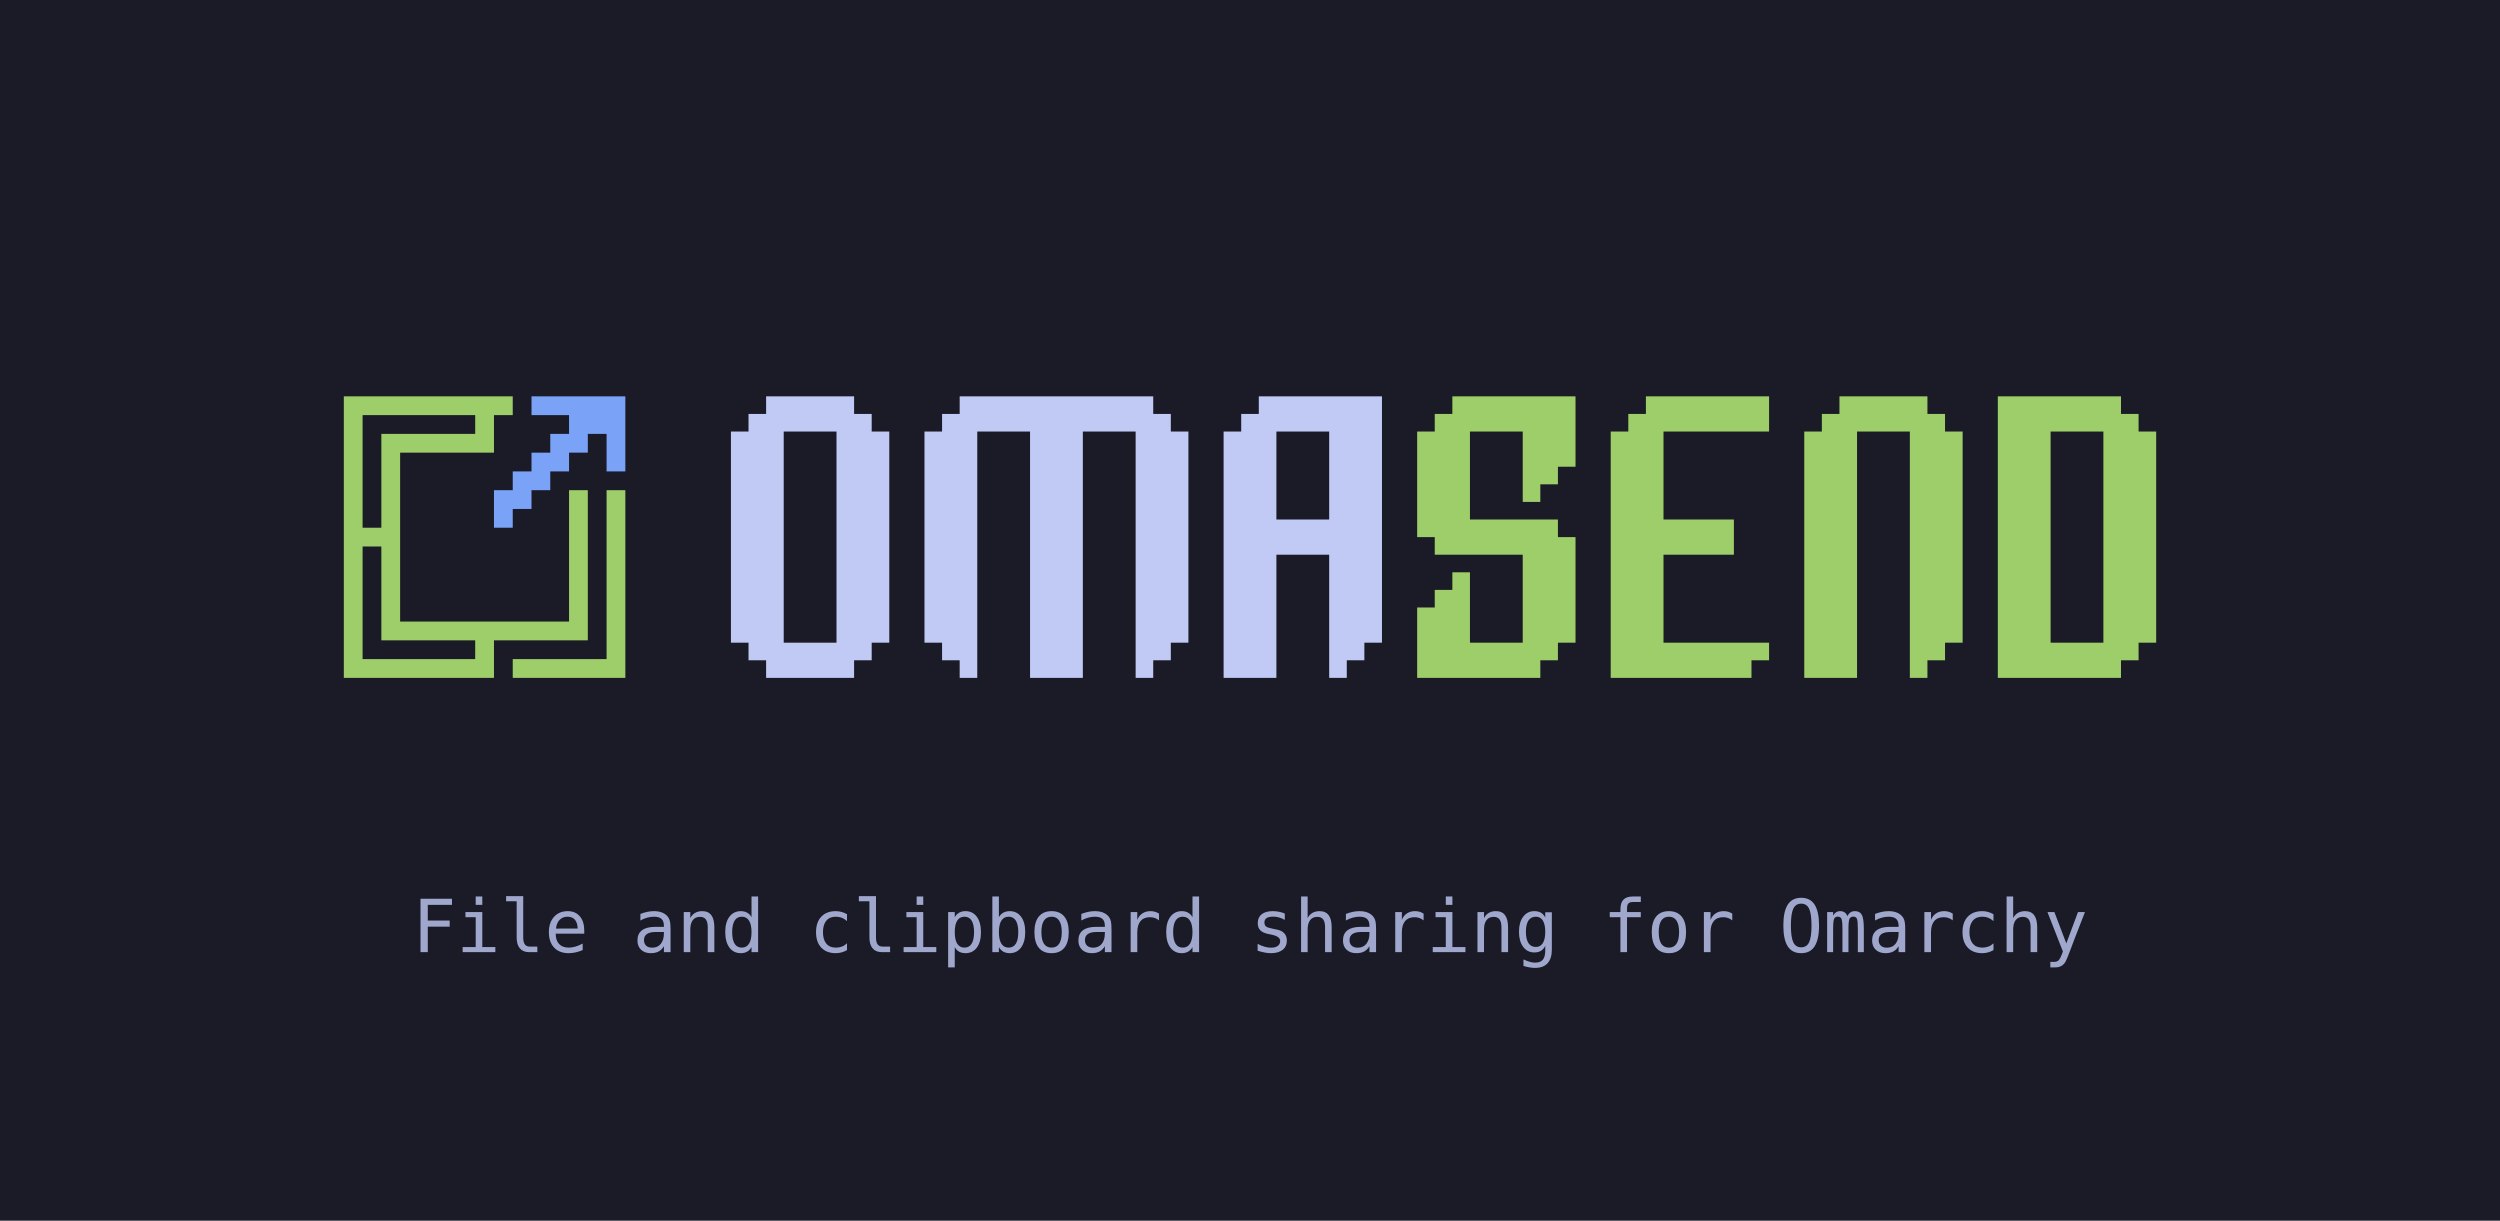
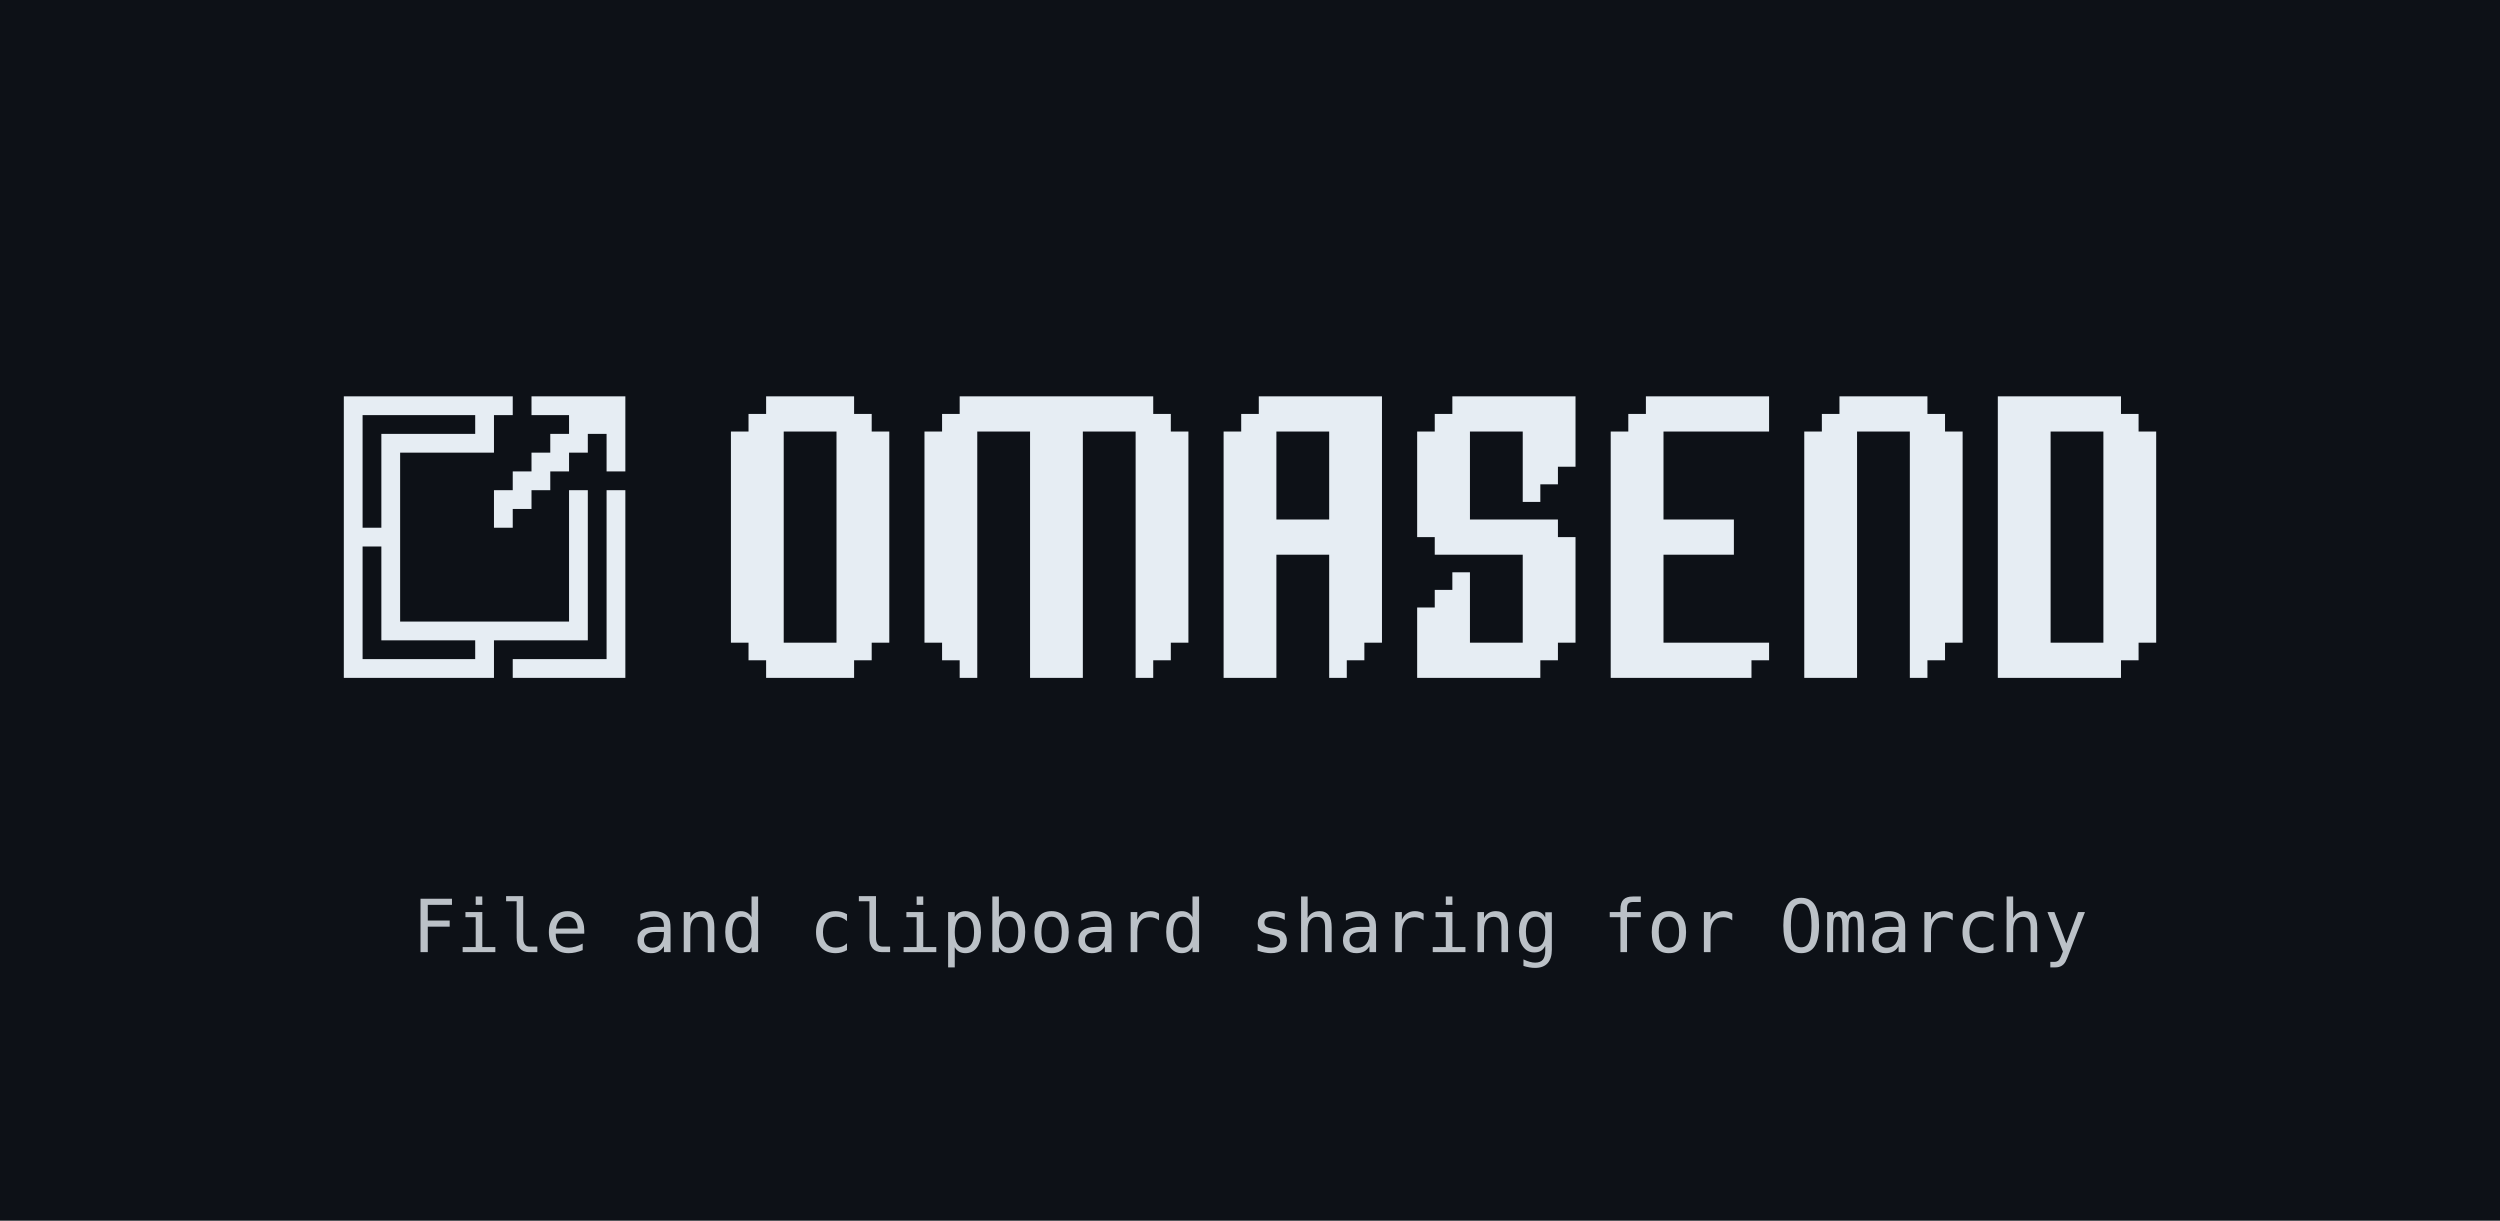
<svg xmlns="http://www.w3.org/2000/svg" viewBox="0 0 1024 500" width="1024" height="500">
-   <rect width="1024" height="500" fill="#1a1b26" />
+   <rect width="1024" height="500" fill="#0d1117" />
  <svg x="112" y="120" width="800" height="200" viewBox="-60 -60 1665 360">
    <g transform="scale(0.8)">
-       <path fill="#9ece6a" d="M0 0h180v20h-180zM0 20h20v20h-20zM140 20h20v20h-20zM0 40h20v20h-20zM40 40h120v20h-120zM0 60h20v20h-20zM40 60h20v20h-20zM0 80h20v20h-20zM40 80h20v20h-20zM0 100h20v20h-20zM40 100h20v20h-20zM240 100h20v20h-20zM280 100h20v20h-20zM0 120h20v20h-20zM40 120h20v20h-20zM240 120h20v20h-20zM280 120h20v20h-20zM0 140h60v20h-60zM240 140h20v20h-20zM280 140h20v20h-20zM0 160h20v20h-20zM40 160h20v20h-20zM240 160h20v20h-20zM280 160h20v20h-20zM0 180h20v20h-20zM40 180h20v20h-20zM240 180h20v20h-20zM280 180h20v20h-20zM0 200h20v20h-20zM40 200h20v20h-20zM240 200h20v20h-20zM280 200h20v20h-20zM0 220h20v20h-20zM40 220h20v20h-20zM240 220h20v20h-20zM280 220h20v20h-20zM0 240h20v20h-20zM40 240h220v20h-220zM280 240h20v20h-20zM0 260h20v20h-20zM140 260h20v20h-20zM280 260h20v20h-20zM0 280h160v20h-160zM180 280h120v20h-120z" />
-       <path fill="#7aa2f7" d="M200 0h100v20h-100zM240 20h60v20h-60zM220 40h40v20h-40zM280 40h20v20h-20zM200 60h40v20h-40zM280 60h20v20h-20zM180 80h40v20h-40zM160 100h40v20h-40zM160 120h20v20h-20z" />
+       <path fill="#e6edf3" d="M0 0h180v20h-180zM0 20h20v20h-20zM140 20h20v20h-20zM0 40h20v20h-20zM40 40h120v20h-120zM0 60h20v20h-20zM40 60h20v20h-20zM0 80h20v20h-20zM40 80h20v20h-20zM0 100h20v20h-20zM40 100h20v20h-20zM240 100h20v20h-20zM280 100h20v20h-20zM0 120h20v20h-20zM40 120h20v20h-20zM240 120h20v20h-20zM280 120h20v20h-20zM0 140h60v20h-60zM240 140h20v20h-20zM280 140h20v20h-20zM0 160h20v20h-20zM40 160h20v20h-20zM240 160h20v20h-20zM280 160h20v20h-20zM0 180h20v20h-20zM40 180h20v20h-20zM240 180h20v20h-20zM280 180h20v20h-20zM0 200h20v20h-20zM40 200h20v20h-20zM240 200h20v20h-20zM280 200h20v20h-20zM0 220h20v20h-20zM40 220h20v20h-20zM240 220h20v20h-20zM280 220h20v20h-20zM0 240h20v20h-20zM40 240h220v20h-220zM280 240h20v20h-20zM0 260h20v20h-20zM140 260h20v20h-20zM280 260h20v20h-20zM0 280h160v20h-160zM180 280h120v20h-120z" />
+       <path fill="#e6edf3" d="M200 0h100v20h-100zM240 20h60v20h-60zM220 40h40v20h-40zM280 40h20v20h-20zM200 60h40v20h-40zM280 60h20v20h-20zM180 80h40v20h-40zM160 100h40v20h-40zM160 120h20v20h-20z" />
    </g>
-     <path fill="#c0caf5" d="M360 0h75v15h-75zM345 15h105v15h-105zM330 30h45v15h-45zM420 30h45v15h-45zM330 45h45v15h-45zM420 45h45v15h-45zM330 60h45v15h-45zM420 60h45v15h-45zM330 75h45v15h-45zM420 75h45v15h-45zM330 90h45v15h-45zM420 90h45v15h-45zM330 105h45v15h-45zM420 105h45v15h-45zM330 120h45v15h-45zM420 120h45v15h-45zM330 135h45v15h-45zM420 135h45v15h-45zM330 150h45v15h-45zM420 150h45v15h-45zM330 165h45v15h-45zM420 165h45v15h-45zM330 180h45v15h-45zM420 180h45v15h-45zM330 195h45v15h-45zM420 195h45v15h-45zM345 210h105v15h-105zM360 225h75v15h-75z" />
-     <path fill="#c0caf5" d="M525 0h165v15h-165zM510 15h195v15h-195zM495 30h45v15h-45zM585 30h45v15h-45zM675 30h45v15h-45zM495 45h45v15h-45zM585 45h45v15h-45zM675 45h45v15h-45zM495 60h45v15h-45zM585 60h45v15h-45zM675 60h45v15h-45zM495 75h45v15h-45zM585 75h45v15h-45zM675 75h45v15h-45zM495 90h45v15h-45zM585 90h45v15h-45zM675 90h45v15h-45zM495 105h45v15h-45zM585 105h45v15h-45zM675 105h45v15h-45zM495 120h45v15h-45zM585 120h45v15h-45zM675 120h45v15h-45zM495 135h45v15h-45zM585 135h45v15h-45zM675 135h45v15h-45zM495 150h45v15h-45zM585 150h45v15h-45zM675 150h45v15h-45zM495 165h45v15h-45zM585 165h45v15h-45zM675 165h45v15h-45zM495 180h45v15h-45zM585 180h45v15h-45zM675 180h45v15h-45zM495 195h45v15h-45zM585 195h45v15h-45zM675 195h45v15h-45zM510 210h30v15h-30zM585 210h45v15h-45zM675 210h30v15h-30zM525 225h15v15h-15zM585 225h45v15h-45zM675 225h15v15h-15z" />
-     <path fill="#c0caf5" d="M780 0h105v15h-105zM765 15h120v15h-120zM750 30h45v15h-45zM840 30h45v15h-45zM750 45h45v15h-45zM840 45h45v15h-45zM750 60h45v15h-45zM840 60h45v15h-45zM750 75h45v15h-45zM840 75h45v15h-45zM750 90h45v15h-45zM840 90h45v15h-45zM750 105h135v15h-135zM750 120h135v15h-135zM750 135h45v15h-45zM840 135h45v15h-45zM750 150h45v15h-45zM840 150h45v15h-45zM750 165h45v15h-45zM840 165h45v15h-45zM750 180h45v15h-45zM840 180h45v15h-45zM750 195h45v15h-45zM840 195h45v15h-45zM750 210h45v15h-45zM840 210h30v15h-30zM750 225h45v15h-45zM840 225h15v15h-15z" />
-     <path fill="#9ece6a" d="M945 0h105v15h-105zM930 15h120v15h-120zM915 30h45v15h-45zM1005 30h45v15h-45zM915 45h45v15h-45zM1005 45h45v15h-45zM915 60h45v15h-45zM1005 60h30v15h-30zM915 75h45v15h-45zM1005 75h15v15h-15zM915 90h45v15h-45zM915 105h120v15h-120zM930 120h120v15h-120zM1005 135h45v15h-45zM945 150h15v15h-15zM1005 150h45v15h-45zM930 165h30v15h-30zM1005 165h45v15h-45zM915 180h45v15h-45zM1005 180h45v15h-45zM915 195h45v15h-45zM1005 195h45v15h-45zM915 210h120v15h-120zM915 225h105v15h-105z" />
-     <path fill="#9ece6a" d="M1110 0h105v15h-105zM1095 15h120v15h-120zM1080 30h45v15h-45zM1080 45h45v15h-45zM1080 60h45v15h-45zM1080 75h45v15h-45zM1080 90h45v15h-45zM1080 105h105v15h-105zM1080 120h105v15h-105zM1080 135h45v15h-45zM1080 150h45v15h-45zM1080 165h45v15h-45zM1080 180h45v15h-45zM1080 195h45v15h-45zM1080 210h135v15h-135zM1080 225h120v15h-120z" />
-     <path fill="#9ece6a" d="M1275 0h75v15h-75zM1260 15h105v15h-105zM1245 30h45v15h-45zM1335 30h45v15h-45zM1245 45h45v15h-45zM1335 45h45v15h-45zM1245 60h45v15h-45zM1335 60h45v15h-45zM1245 75h45v15h-45zM1335 75h45v15h-45zM1245 90h45v15h-45zM1335 90h45v15h-45zM1245 105h45v15h-45zM1335 105h45v15h-45zM1245 120h45v15h-45zM1335 120h45v15h-45zM1245 135h45v15h-45zM1335 135h45v15h-45zM1245 150h45v15h-45zM1335 150h45v15h-45zM1245 165h45v15h-45zM1335 165h45v15h-45zM1245 180h45v15h-45zM1335 180h45v15h-45zM1245 195h45v15h-45zM1335 195h45v15h-45zM1245 210h45v15h-45zM1335 210h30v15h-30zM1245 225h45v15h-45zM1335 225h15v15h-15z" />
-     <path fill="#9ece6a" d="M1410 0h105v15h-105zM1410 15h120v15h-120zM1410 30h45v15h-45zM1500 30h45v15h-45zM1410 45h45v15h-45zM1500 45h45v15h-45zM1410 60h45v15h-45zM1500 60h45v15h-45zM1410 75h45v15h-45zM1500 75h45v15h-45zM1410 90h45v15h-45zM1500 90h45v15h-45zM1410 105h45v15h-45zM1500 105h45v15h-45zM1410 120h45v15h-45zM1500 120h45v15h-45zM1410 135h45v15h-45zM1500 135h45v15h-45zM1410 150h45v15h-45zM1500 150h45v15h-45zM1410 165h45v15h-45zM1500 165h45v15h-45zM1410 180h45v15h-45zM1500 180h45v15h-45zM1410 195h45v15h-45zM1500 195h45v15h-45zM1410 210h120v15h-120zM1410 225h105v15h-105z" />
+     <path fill="#e6edf3" d="M360 0h75v15h-75zM345 15h105v15h-105zM330 30h45v15h-45zM420 30h45v15h-45zM330 45h45v15h-45zM420 45h45v15h-45zM330 60h45v15h-45zM420 60h45v15h-45zM330 75h45v15h-45zM420 75h45v15h-45zM330 90h45v15h-45zM420 90h45v15h-45zM330 105h45v15h-45zM420 105h45v15h-45zM330 120h45v15h-45zM420 120h45v15h-45zM330 135h45v15h-45zM420 135h45v15h-45zM330 150h45v15h-45zM420 150h45v15h-45zM330 165h45v15h-45zM420 165h45v15h-45zM330 180h45v15h-45zM420 180h45v15h-45zM330 195h45v15h-45zM420 195h45v15h-45zM345 210h105v15h-105zM360 225h75v15h-75z" />
+     <path fill="#e6edf3" d="M525 0h165v15h-165zM510 15h195v15h-195zM495 30h45v15h-45zM585 30h45v15h-45zM675 30h45v15h-45zM495 45h45v15h-45zM585 45h45v15h-45zM675 45h45v15h-45zM495 60h45v15h-45zM585 60h45v15h-45zM675 60h45v15h-45zM495 75h45v15h-45zM585 75h45v15h-45zM675 75h45v15h-45zM495 90h45v15h-45zM585 90h45v15h-45zM675 90h45v15h-45zM495 105h45v15h-45zM585 105h45v15h-45zM675 105h45v15h-45zM495 120h45v15h-45zM585 120h45v15h-45zM675 120h45v15h-45zM495 135h45v15h-45zM585 135h45v15h-45zM675 135h45v15h-45zM495 150h45v15h-45zM585 150h45v15h-45zM675 150h45v15h-45zM495 165h45v15h-45zM585 165h45v15h-45zM675 165h45v15h-45zM495 180h45v15h-45zM585 180h45v15h-45zM675 180h45v15h-45zM495 195h45v15h-45zM585 195h45v15h-45zM675 195h45v15h-45zM510 210h30v15h-30zM585 210h45v15h-45zM675 210h30v15h-30zM525 225h15v15h-15zM585 225h45v15h-45zM675 225h15v15h-15z" />
+     <path fill="#e6edf3" d="M780 0h105v15h-105zM765 15h120v15h-120zM750 30h45v15h-45zM840 30h45v15h-45zM750 45h45v15h-45zM840 45h45v15h-45zM750 60h45v15h-45zM840 60h45v15h-45zM750 75h45v15h-45zM840 75h45v15h-45zM750 90h45v15h-45zM840 90h45v15h-45zM750 105h135v15h-135zM750 120h135v15h-135zM750 135h45v15h-45zM840 135h45v15h-45zM750 150h45v15h-45zM840 150h45v15h-45zM750 165h45v15h-45zM840 165h45v15h-45zM750 180h45v15h-45zM840 180h45v15h-45zM750 195h45v15h-45zM840 195h45v15h-45zM750 210h45v15h-45zM840 210h30v15h-30zM750 225h45v15h-45zM840 225h15v15h-15z" />
+     <path fill="#e6edf3" d="M945 0h105v15h-105zM930 15h120v15h-120zM915 30h45v15h-45zM1005 30h45v15h-45zM915 45h45v15h-45zM1005 45h45v15h-45zM915 60h45v15h-45zM1005 60h30v15h-30zM915 75h45v15h-45zM1005 75h15v15h-15zM915 90h45v15h-45zM915 105h120v15h-120zM930 120h120v15h-120zM1005 135h45v15h-45zM945 150h15v15h-15zM1005 150h45v15h-45zM930 165h30v15h-30zM1005 165h45v15h-45zM915 180h45v15h-45zM1005 180h45v15h-45zM915 195h45v15h-45zM1005 195h45v15h-45zM915 210h120v15h-120zM915 225h105v15h-105z" />
+     <path fill="#e6edf3" d="M1110 0h105v15h-105zM1095 15h120v15h-120zM1080 30h45v15h-45zM1080 45h45v15h-45zM1080 60h45v15h-45zM1080 75h45v15h-45zM1080 90h45v15h-45zM1080 105h105v15h-105zM1080 120h105v15h-105zM1080 135h45v15h-45zM1080 150h45v15h-45zM1080 165h45v15h-45zM1080 180h45v15h-45zM1080 195h45v15h-45zM1080 210h135v15h-135zM1080 225h120v15h-120z" />
+     <path fill="#e6edf3" d="M1275 0h75v15h-75zM1260 15h105v15h-105zM1245 30h45v15h-45zM1335 30h45v15h-45zM1245 45h45v15h-45zM1335 45h45v15h-45zM1245 60h45v15h-45zM1335 60h45v15h-45zM1245 75h45v15h-45zM1335 75h45v15h-45zM1245 90h45v15h-45zM1335 90h45v15h-45zM1245 105h45v15h-45zM1335 105h45v15h-45zM1245 120h45v15h-45zM1335 120h45v15h-45zM1245 135h45v15h-45zM1335 135h45v15h-45zM1245 150h45v15h-45zM1335 150h45v15h-45zM1245 165h45v15h-45zM1335 165h45v15h-45zM1245 180h45v15h-45zM1335 180h45v15h-45zM1245 195h45v15h-45zM1335 195h45v15h-45zM1245 210h45v15h-45zM1335 210h30v15h-30zM1245 225h45v15h-45zM1335 225h15v15h-15z" />
+     <path fill="#e6edf3" d="M1410 0h105v15h-105zM1410 15h120v15h-120zM1410 30h45v15h-45zM1500 30h45v15h-45zM1410 45h45v15h-45zM1500 45h45v15h-45zM1410 60h45v15h-45zM1500 60h45v15h-45zM1410 75h45v15h-45zM1500 75h45v15h-45zM1410 90h45v15h-45zM1500 90h45v15h-45zM1410 105h45v15h-45zM1500 105h45v15h-45zM1410 120h45v15h-45zM1500 120h45v15h-45zM1410 135h45v15h-45zM1500 135h45v15h-45zM1410 150h45v15h-45zM1500 150h45v15h-45zM1410 165h45v15h-45zM1500 165h45v15h-45zM1410 180h45v15h-45zM1500 180h45v15h-45zM1410 195h45v15h-45zM1500 195h45v15h-45zM1410 210h120v15h-120zM1410 225h105v15h-105z" />
  </svg>
-   <text x="512" y="390" text-anchor="middle" font-family="JetBrains Mono, DejaVu Sans Mono, monospace" font-size="30" fill="#c0caf5" opacity="0.8">File and clipboard sharing for Omarchy</text>
+   <text x="512" y="390" text-anchor="middle" font-family="JetBrains Mono, DejaVu Sans Mono, monospace" font-size="30" fill="#e6edf3" opacity="0.8">File and clipboard sharing for Omarchy</text>
</svg>
